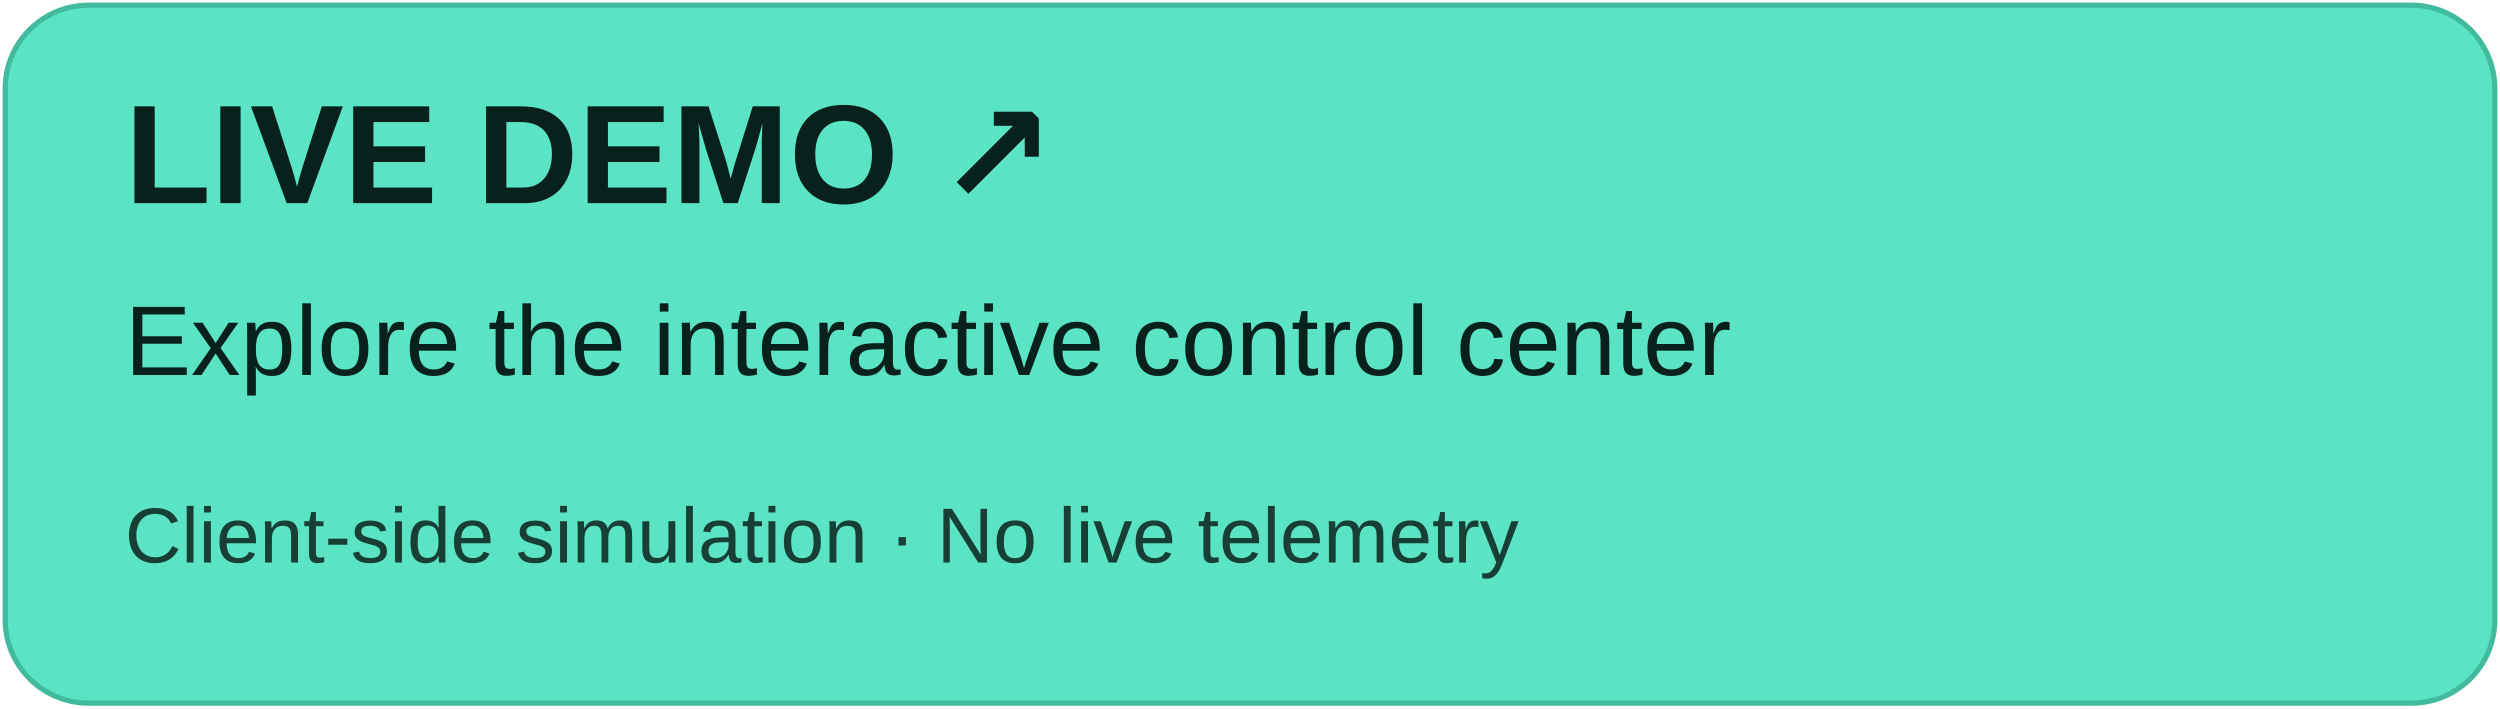
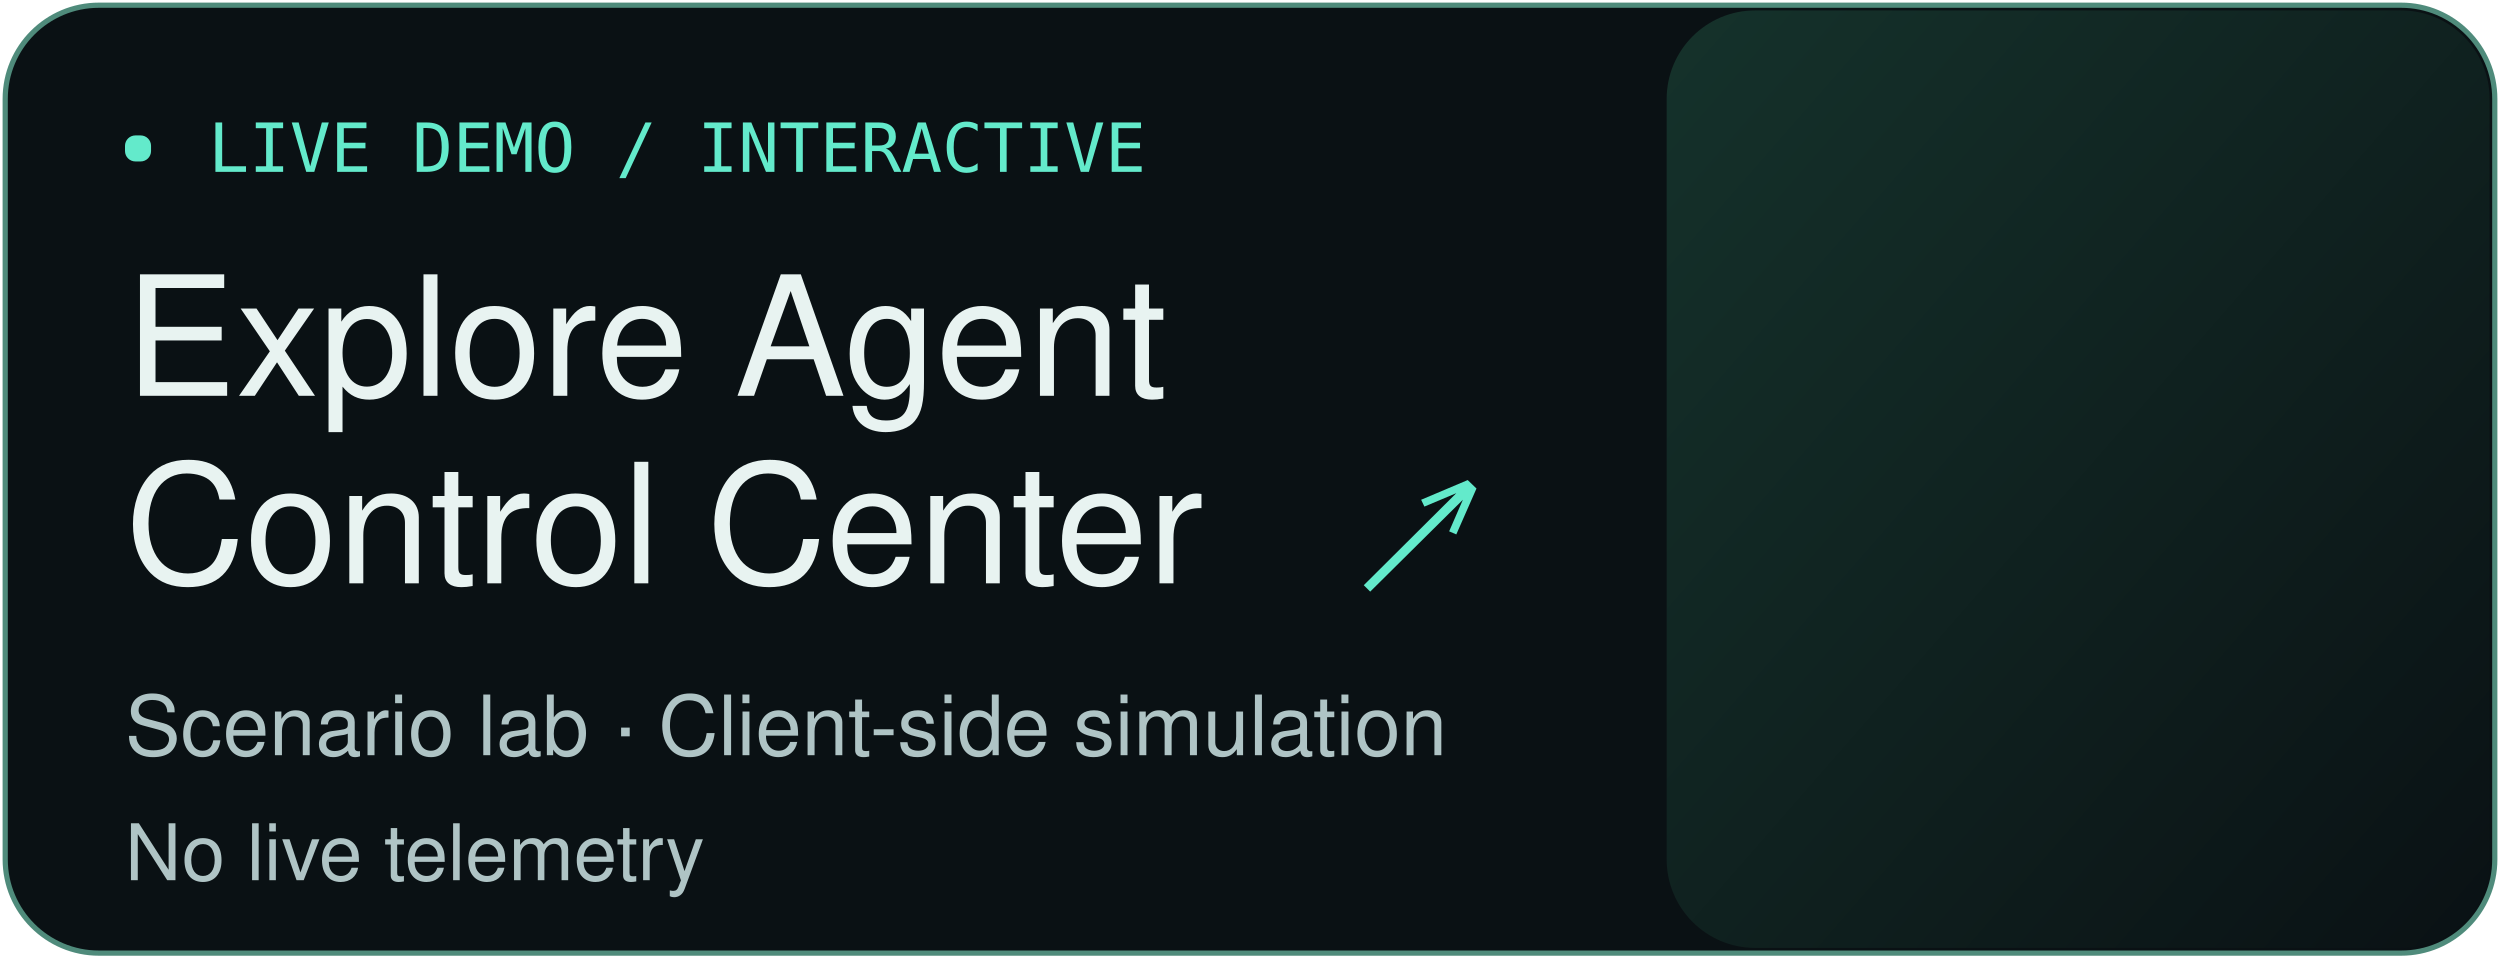
- <svg xmlns="http://www.w3.org/2000/svg" width="480" height="136" viewBox="0 0 480 136" role="img" aria-labelledby="title desc">
-   <rect x="1" y="1" width="478" height="134" rx="16" fill="#5be4c4" stroke="#41ba9d" />
-   <text x="24" y="39" fill="#08211c" font-family="Arial, sans-serif" font-size="27" font-weight="700">LIVE DEMO ↗</text>
-   <text x="24" y="72" fill="#08211c" font-family="Arial, sans-serif" font-size="19">Explore the interactive control center</text>
-   <text x="24" y="108" fill="#173f35" font-family="Arial, sans-serif" font-size="15">Client-side simulation · No live telemetry</text>
+ <svg xmlns="http://www.w3.org/2000/svg" width="480" height="184" viewBox="0 0 480 184" role="img" aria-labelledby="title desc">
+   <defs>
+     <linearGradient id="panel" x2="1" y2="1">
+       <stop stop-color="#15322b" />
+       <stop offset="1" stop-color="#0a1114" />
+     </linearGradient>
+   </defs>
+   <rect x="1" y="1" width="478" height="182" rx="18" fill="#0a1114" stroke="#4f8b7b" />
+   <rect x="320" y="2" width="158" height="180" rx="17" fill="url(#panel)" />
+   <rect x="24" y="26" width="5" height="5" rx="2" fill="#63eacb" />
+   <text x="40" y="33" fill="#63eacb" font-family="ui-monospace, SFMono-Regular, Consolas, monospace" font-size="13" font-weight="400">LIVE DEMO / INTERACTIVE</text>
+   <g font-family="system-ui, -apple-system, BlinkMacSystemFont, Segoe UI, Helvetica, sans-serif" font-weight="400">
+     <text x="24" y="76" fill="#e8f3f1" font-size="32">Explore Agent</text>
+     <text x="24" y="112" fill="#e8f3f1" font-size="32">Control Center</text>
+   </g>
+   <text x="262" y="112" fill="#63eacb" font-family="system-ui, -apple-system, BlinkMacSystemFont, Segoe UI, Helvetica, sans-serif" font-size="30" font-weight="400">↗</text>
+   <text x="24" y="145" fill="#afc4c5" font-family="system-ui, -apple-system, BlinkMacSystemFont, Segoe UI, Helvetica, sans-serif" font-size="16">Scenario lab · Client-side simulation</text>
+   <text x="24" y="169" fill="#afc4c5" font-family="system-ui, -apple-system, BlinkMacSystemFont, Segoe UI, Helvetica, sans-serif" font-size="15">No live telemetry</text>
</svg>
